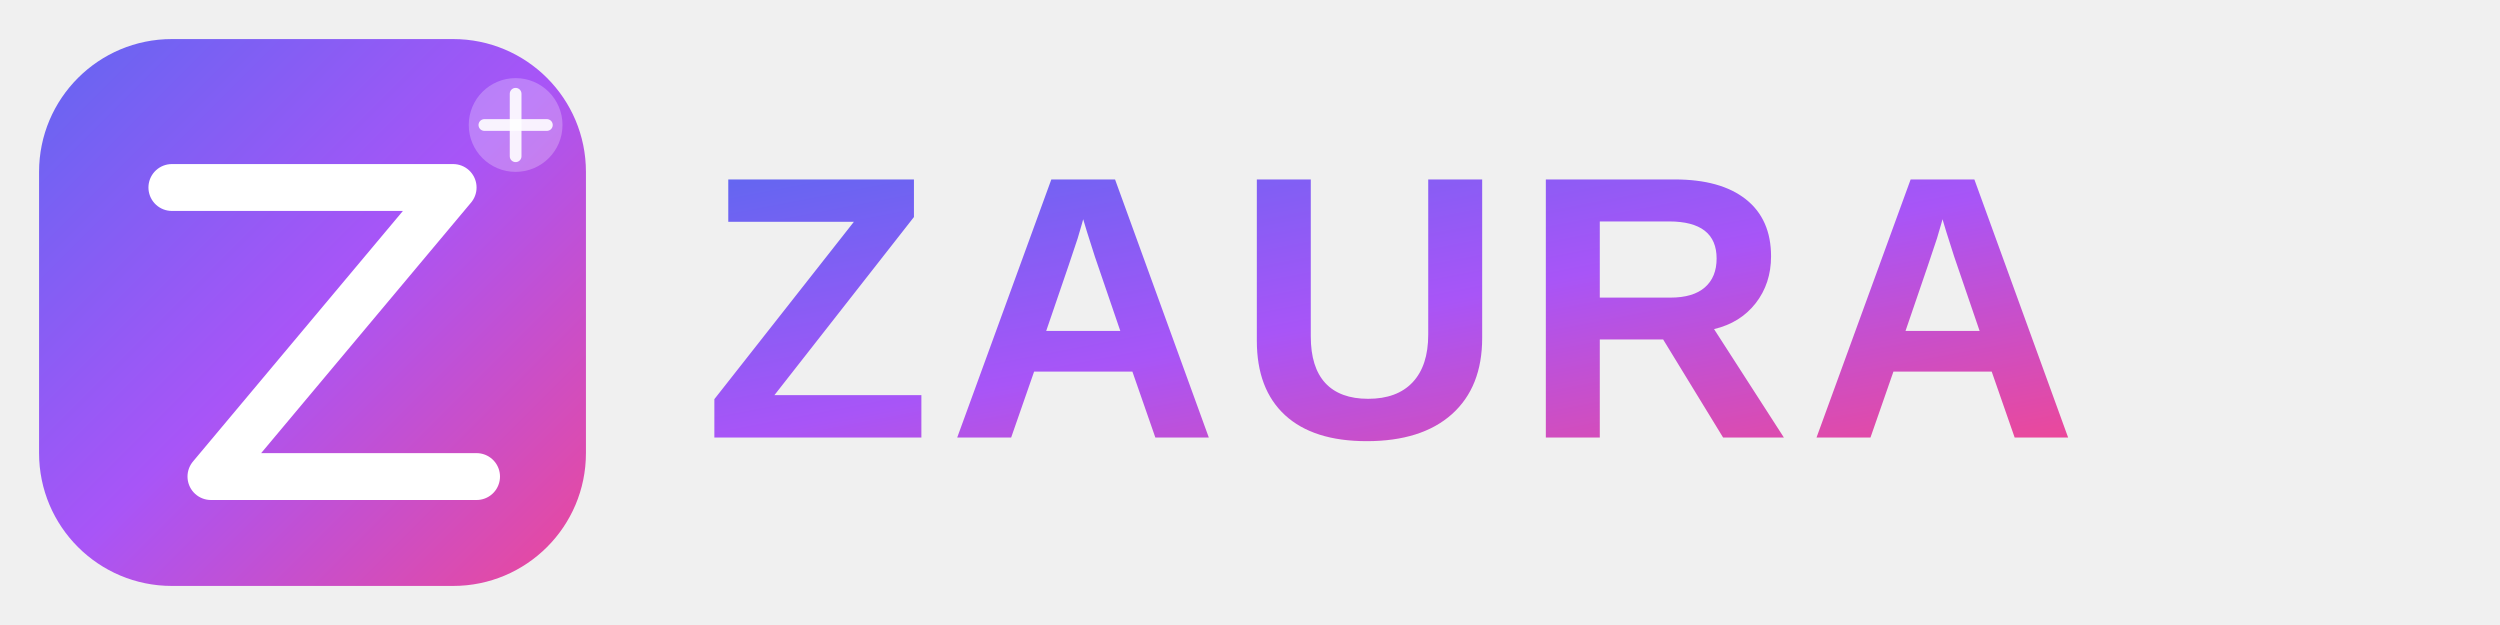
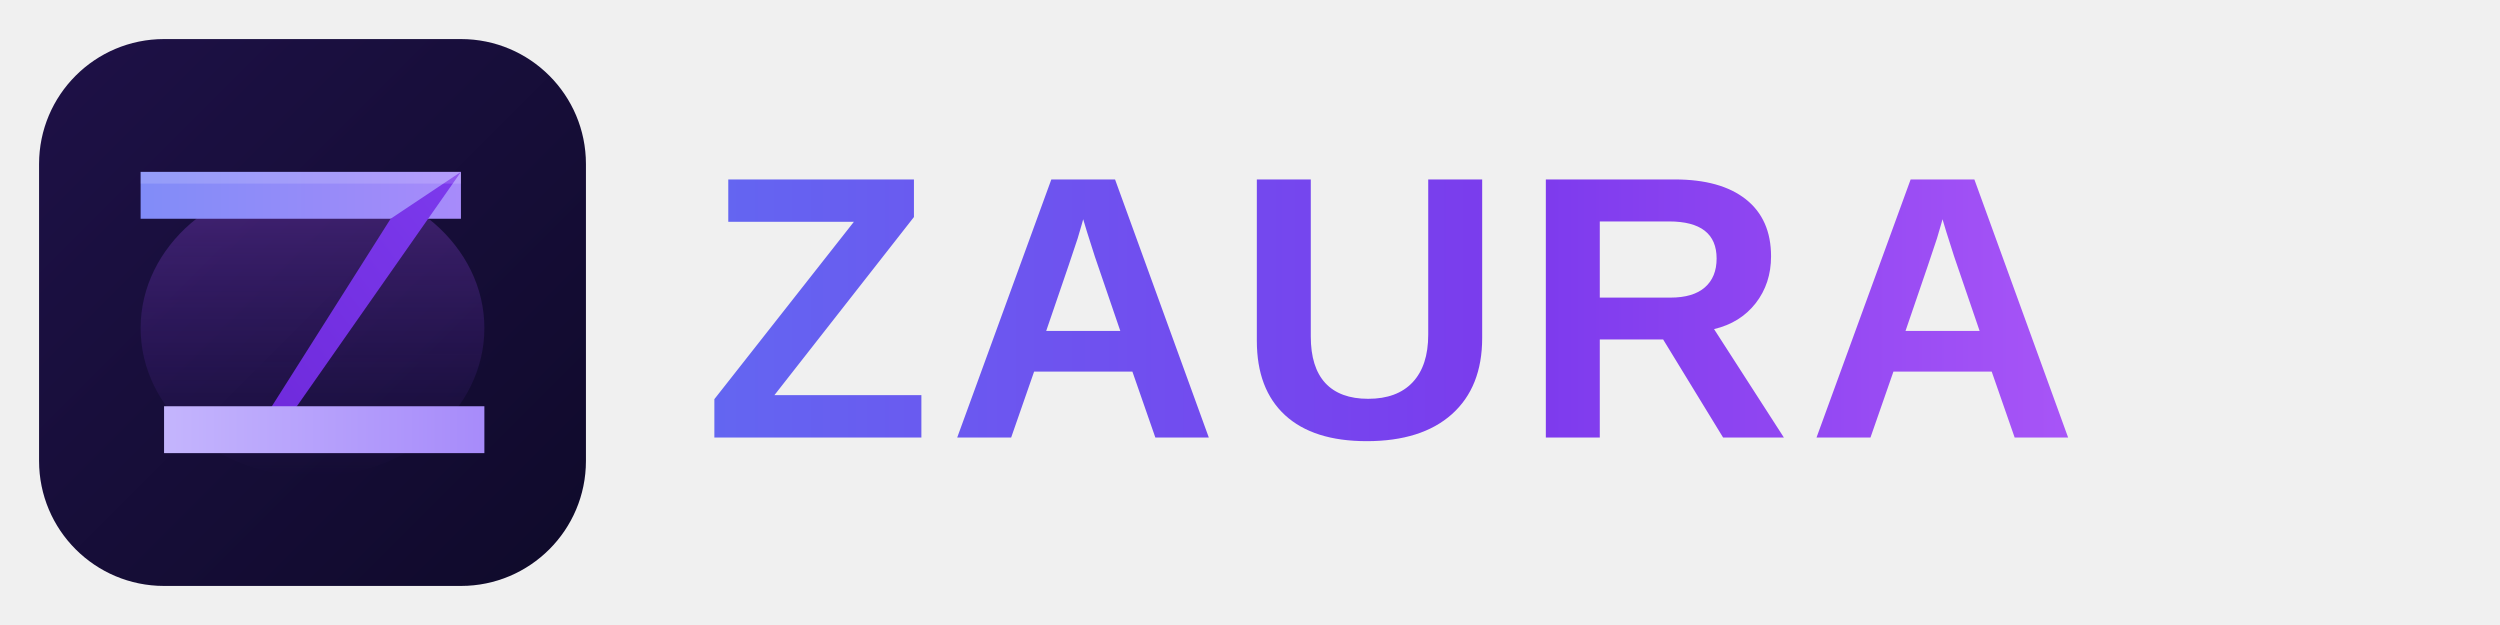
<svg xmlns="http://www.w3.org/2000/svg" viewBox="0 0 320 80" width="320" height="80">
  <defs>
-     <linearGradient id="grad" x1="0%" y1="0%" x2="100%" y2="100%">
+     <linearGradient id="bg" x1="0%" y1="0%" x2="100%" y2="100%">
+       <stop offset="0%" stop-color="#1e1147" />
+       <stop offset="100%" stop-color="#0f0a2a" />
+     </linearGradient>
+     <linearGradient id="z1" x1="0%" y1="0%" x2="100%" y2="0%">
+       <stop offset="0%" stop-color="#818cf8" />
+       <stop offset="100%" stop-color="#a78bfa" />
+     </linearGradient>
+     <linearGradient id="z2" x1="100%" y1="0%" x2="0%" y2="100%">
+       <stop offset="0%" stop-color="#7c3aed" />
+       <stop offset="100%" stop-color="#6d28d9" />
+     </linearGradient>
+     <linearGradient id="z3" x1="0%" y1="0%" x2="100%" y2="0%">
+       <stop offset="0%" stop-color="#c4b5fd" />
+       <stop offset="100%" stop-color="#a78bfa" />
+     </linearGradient>
+     <linearGradient id="glow" x1="50%" y1="0%" x2="50%" y2="100%">
+       <stop offset="0%" stop-color="#a855f7" stop-opacity="0.3" />
+       <stop offset="100%" stop-color="#7c3aed" stop-opacity="0" />
+     </linearGradient>
+     <linearGradient id="txt" x1="0%" y1="0%" x2="100%" y2="0%">
      <stop offset="0%" stop-color="#6366f1" />
-       <stop offset="50%" stop-color="#a855f7" />
-       <stop offset="100%" stop-color="#ec4899" />
+       <stop offset="60%" stop-color="#7c3aed" />
+       <stop offset="100%" stop-color="#a855f7" />
    </linearGradient>
  </defs>
-   <rect x="5" y="5" width="70" height="70" rx="17" fill="url(#grad)" />
-   <path d="M22 24h36v0l-31 37h34" stroke="#fff" stroke-width="6" fill="none" stroke-linecap="round" stroke-linejoin="round" />
-   <circle cx="66" cy="16" r="6" fill="#fff" opacity="0.25" />
-   <line x1="66" y1="12" x2="66" y2="20" stroke="#fff" stroke-width="1.5" stroke-linecap="round" opacity="0.9" />
-   <line x1="62" y1="16" x2="70" y2="16" stroke="#fff" stroke-width="1.5" stroke-linecap="round" opacity="0.9" />
-   <text x="90" y="56" font-family="'Segoe UI', 'Helvetica Neue', Arial, sans-serif" font-size="48" font-weight="900" letter-spacing="2" fill="url(#grad)">ZAURA</text>
+   <rect x="5" y="5" width="70" height="70" rx="16" fill="url(#bg)" />
+   <ellipse cx="40" cy="42" rx="22" ry="19" fill="url(#glow)" />
+   <polygon points="18,22 59,22 59,28 18,28" fill="url(#z1)" />
+   <polygon points="50,28 59,22 38,52 31,58" fill="url(#z2)" />
+   <polygon points="21,52 62,52 62,58 21,58" fill="url(#z3)" />
+   <polygon points="18,22 59,22 59,23.5 18,23.5" fill="rgba(255,255,255,0.15)" />
+   <text x="90" y="56" font-family="'Segoe UI', 'Helvetica Neue', Arial, sans-serif" font-size="48" font-weight="900" letter-spacing="2" fill="url(#txt)">ZAURA</text>
</svg>
